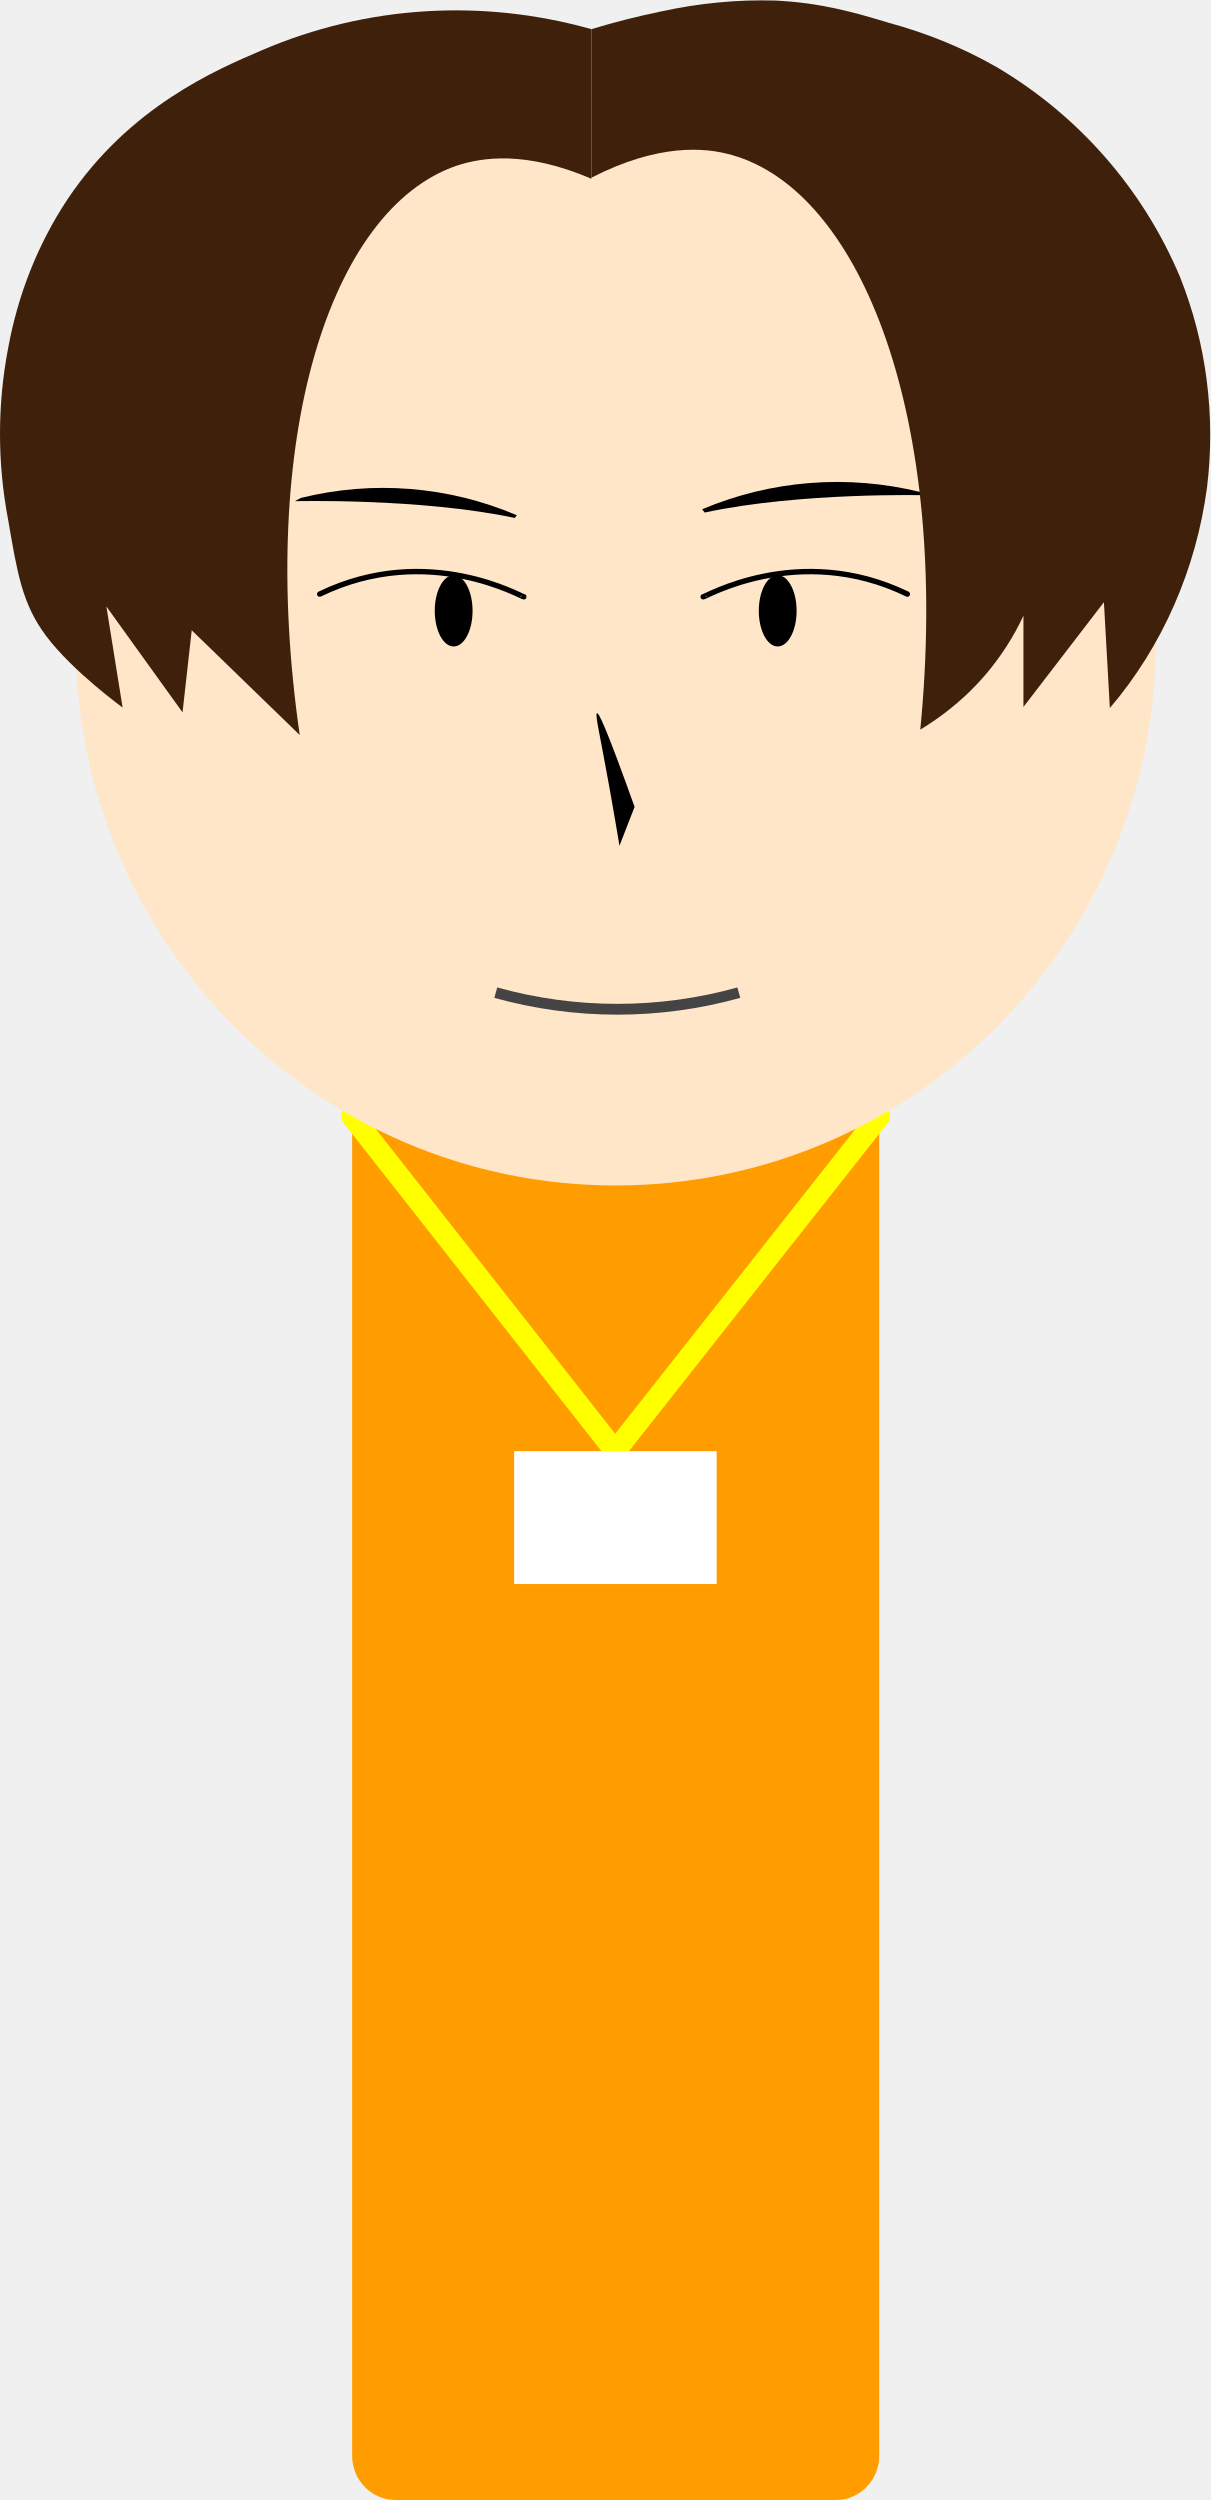
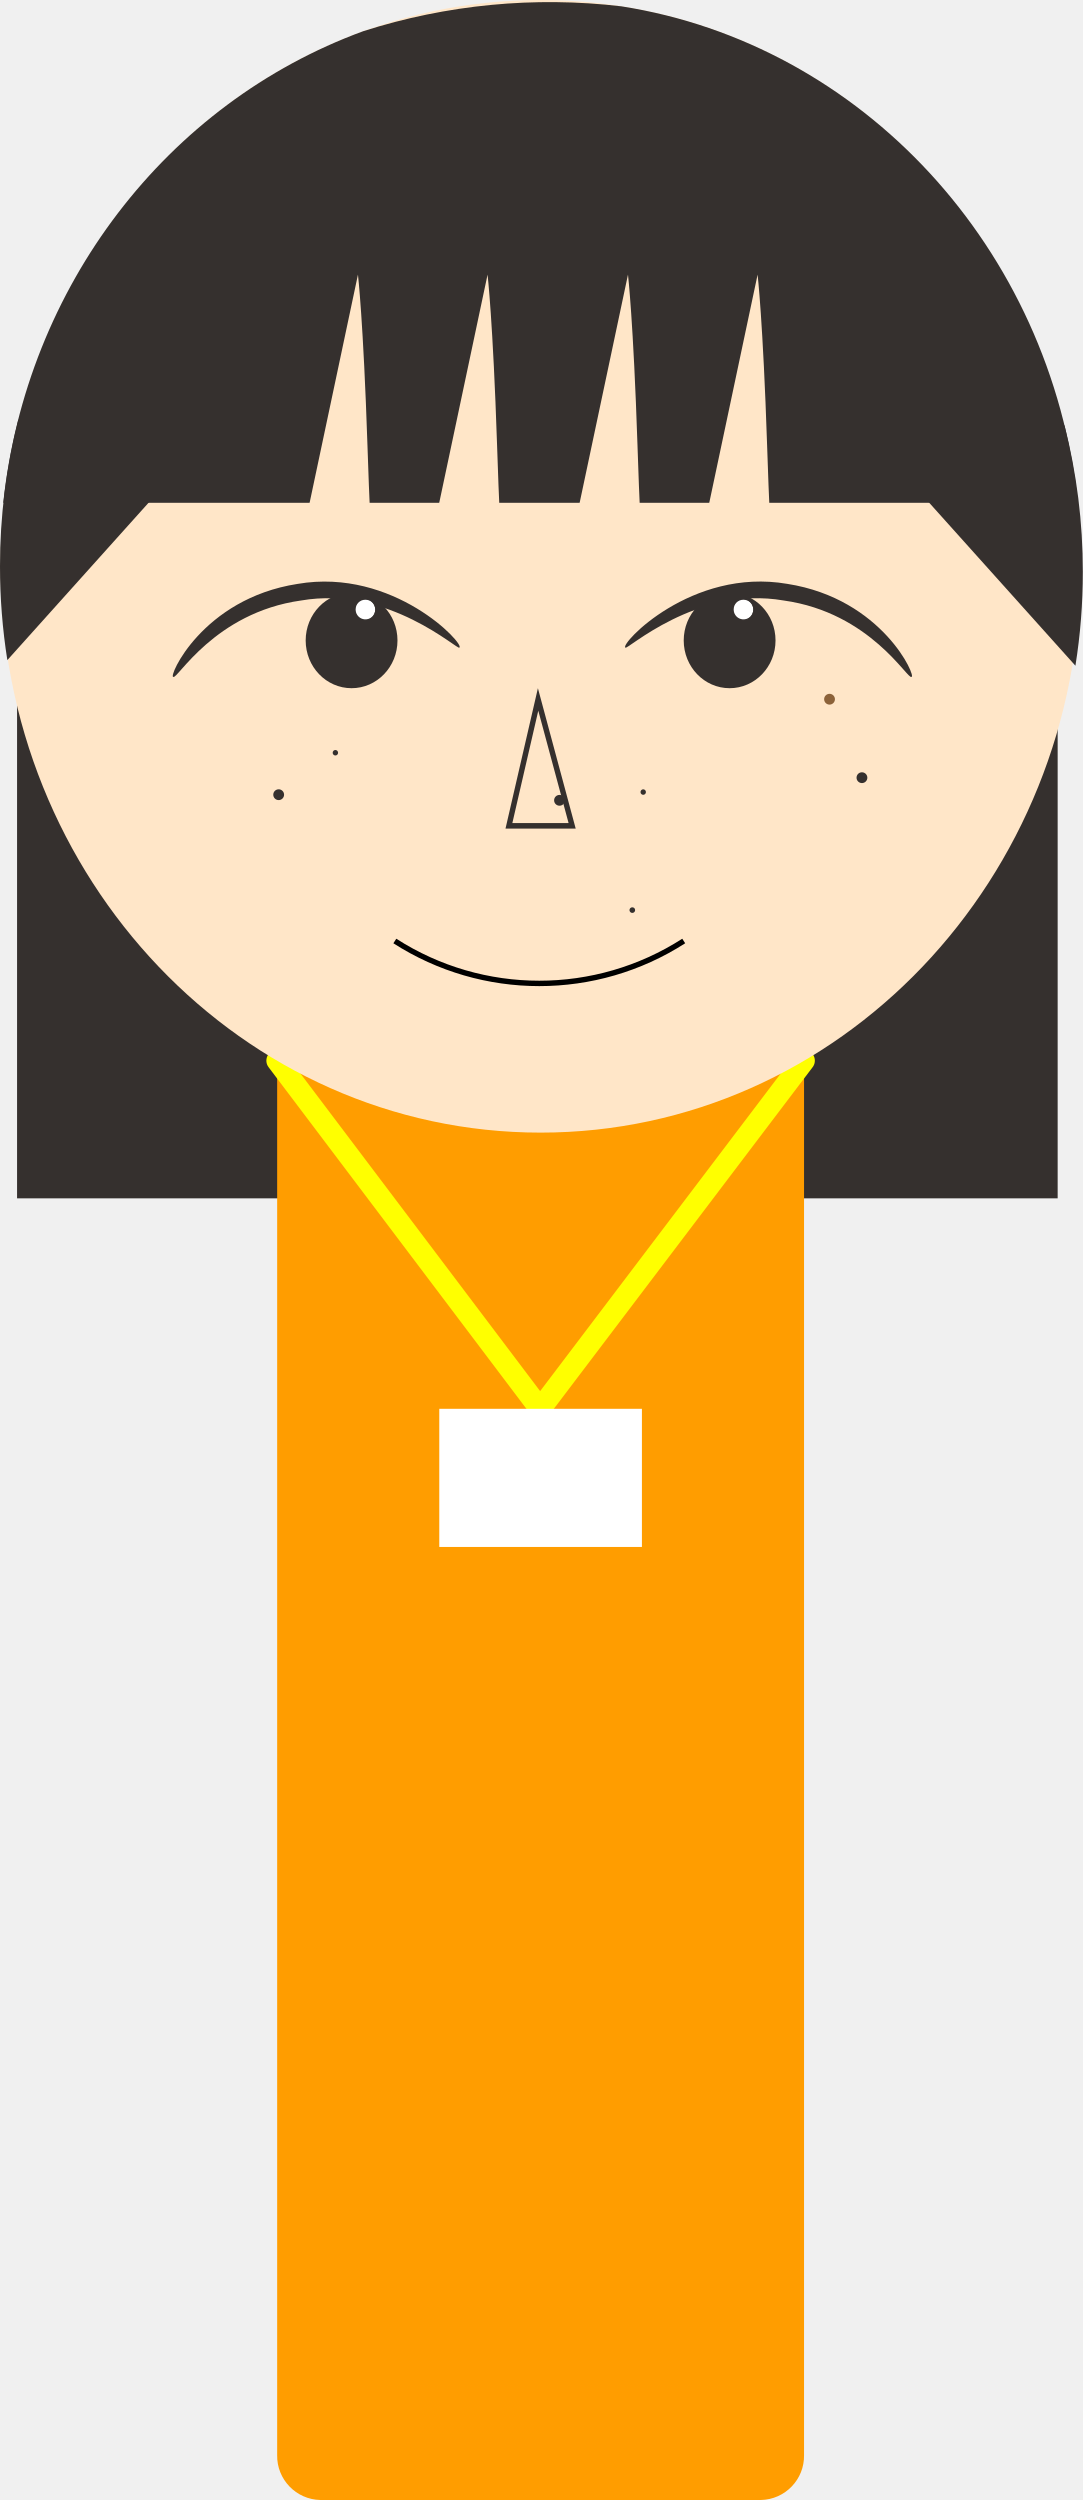
- <svg xmlns="http://www.w3.org/2000/svg" version="1.1" id="Layer_1" x="0px" y="0px" viewBox="0 0 224.1 462.9" style="enable-background:new 0 0 224.1 462.9;" xml:space="preserve">
-   <style type="text/css">
- 	.st0{fill:#FF9D00;}
- 	.st1{fill:none;stroke:#FFFF00;stroke-width:4;stroke-linejoin:round;}
- 	.st2{fill:#FFFFFF;}
- 	.st3{fill:#FFE6C8;}
- 	.st4{fill:none;stroke:#000000;stroke-linecap:round;stroke-miterlimit:10;}
- 	.st5{fill:none;stroke:#444444;stroke-width:2;stroke-miterlimit:10;}
- 	.st6{fill:#3F210B;}
- </style>
-   <path class="st0" d="M73.2,126.1h81.6c4.4,0,8,3.7,8,8.2v320.4c0,4.5-3.6,8.2-8,8.2H73.2c-4.4,0-8-3.7-8-8.2V134.3  C65.2,129.8,68.8,126.1,73.2,126.1z" />
-   <polygon class="st1" points="65.2,206.7 113.9,268.7 162.8,206.7 " />
-   <rect x="95.2" y="268.7" class="st2" width="37.5" height="24.6" />
-   <ellipse class="st3" cx="114" cy="118.7" rx="100" ry="100.8" />
-   <path d="M130,94.3c12.8-5.4,26.9-6.5,40.4-3.2l1.1,0.6c0,0-23.4-0.6-41,3.2L130,94.3z" />
-   <path d="M95.7,95.4C83,90,69,88.9,55.7,92.2l-1.1,0.6c0,0,23.2-0.6,40.7,3.1L95.7,95.4z" />
-   <path class="st4" d="M130.2,110.5c0,0.3,17.6-10.3,37.8-0.5" />
-   <path class="st4" d="M97,110.5c0,0.3-17.6-10.3-37.8-0.5" />
-   <ellipse cx="84" cy="113.1" rx="3.5" ry="6.6" />
-   <ellipse cx="144" cy="113.1" rx="3.5" ry="6.6" />
-   <path d="M114.7,156.6c-0.4-2.6-1.1-6.4-1.9-11c-1.7-9.5-2.6-13.1-2.3-13.5c0.3-0.4,1.7,2.5,7,17.3" />
-   <path class="st5" d="M91.8,183.8c14.7,4.1,30.3,4.1,45,0" />
-   <path class="st3" d="M9.5,148.4" />
-   <path class="st6" d="M109.5,5.4c4.3-1.3,8.6-2.4,13-3.3c6.9-1.5,13.9-2.2,21-2c8.5,0.4,14.7,2.2,21,4.1c7,1.9,13.7,4.6,20,8.2  c15.1,8.9,27.1,22.5,34,38.9c4.9,12.3,6.6,25.7,5,38.9c-2,15.1-8.2,29.4-18,40.9l-1.1-19.6l-14.9,19.4v-16.9  c-1.8,3.9-4.2,7.6-7,10.9c-1.2,1.4-2.3,2.5-3,3.2c-2.8,2.7-5.8,5-9.1,7C176,78,159.7,35.5,135.5,28.7c-4.9-1.4-13.5-2.2-26,4.2" />
-   <path class="st6" d="M109.5,5.4C89.3-0.3,67.8,1,48.5,9.3c-8.4,3.6-24.5,10.4-36,27.6C7,45.2,3.3,54.6,1.5,64.5  c-2,10.5-2,21.2,0,31.7c1.7,9.9,2.6,15.6,7,21.5c5,6.7,14.6,13.6,14.2,13.3l0,0l-3-18.7l14.1,19.6c0.6-5.1,1.1-10.1,1.7-15.2  l20,19.4c-8-55.2,5.7-97.4,29-105.4c4.8-1.6,12.9-2.8,25,2.4" />
+ <svg xmlns="http://www.w3.org/2000/svg" viewBox="0 0 200.5 462.91">
+   <defs>
+     <style>.cls-1{fill:#35302e;}.cls-2{fill:#ff9d00;}.cls-3,.cls-6{fill:none;}.cls-3{stroke:#ff0;stroke-linejoin:round;stroke-width:4px;}.cls-4{fill:#fff;}.cls-5{fill:#ffe6c8;}.cls-6{stroke:#000;stroke-miterlimit:10;}.cls-7{fill:#8c6239;}</style>
+   </defs>
+   <g id="Layer_2" data-name="Layer 2">
+     <g id="Layer_1-2" data-name="Layer 1">
+       <rect class="cls-1" x="3.16" y="78.67" width="192.68" height="143.22" />
+       <path class="cls-2" d="M59.32,112.53h81.56a8.17,8.17,0,0,1,8,8.33V454.59a8.17,8.17,0,0,1-8,8.32H59.32a8.17,8.17,0,0,1-8-8.32V120.86A8.17,8.17,0,0,1,59.32,112.53Z" />
+       <polygon class="cls-3" points="51.32 196.39 100.01 260.9 148.88 196.39 51.32 196.39" />
+       <rect class="cls-4" x="81.34" y="260.86" width="37.52" height="25.58" />
+       <ellipse class="cls-5" cx="100.1" cy="104.86" rx="100" ry="104.86" />
+       <path class="cls-1" d="M199.6,93.1c-5-47.21-40-84.95-84.55-91.93a113.25,113.25,0,0,0-47.77,4.6C30.78,19.15,4.86,53.09.6,93.1Z" />
+       <path class="cls-5" d="M143.08,100.92l-13.48.34,10.68-50.41s1,8.64,1.76,31.6S143.08,100.92,143.08,100.92Z" />
+       <path class="cls-5" d="M119.08,100.92l-13.48.34,10.68-50.41s1,8.64,1.76,31.6S119.08,100.92,119.08,100.92Z" />
+       <path class="cls-5" d="M93.08,100.92l-13.48.34L90.28,50.85s1,8.64,1.76,31.6S93.08,100.92,93.08,100.92Z" />
+       <path class="cls-5" d="M69.08,100.92l-13.48.34L66.28,50.85s1,8.64,1.76,31.6S69.08,100.92,69.08,100.92Z" />
+       <path class="cls-1" d="M85.06,119.91c-.12.68-13.15-11.53-29.31-8.72-16.09,2.25-23,14.78-23.66,14.14-1,.14,5.3-14.46,23-17.21C72.9,105.05,86.16,119.33,85.06,119.91Z" />
+       <path class="cls-1" d="M115.8,119.91c.12.68,13.15-11.53,29.31-8.72,16.09,2.25,23,14.78,23.66,14.14,1,.14-5.3-14.46-23-17.22C128,105.05,114.7,119.33,115.8,119.91Z" />
+       <path class="cls-6" d="M73.11,174.24a49.47,49.47,0,0,0,53.49,0" />
+       <ellipse class="cls-1" cx="65.1" cy="118.59" rx="8.5" ry="8.84" />
+       <ellipse class="cls-1" cx="135.1" cy="118.59" rx="8.5" ry="8.84" />
+       <polygon class="cls-5" points="94.23 152.92 99.64 129.5 105.94 152.92 94.23 152.92" />
+       <path class="cls-1" d="M99.67,131.59l5.61,20.81H94.87l4.8-20.81m-.07-4.16-6,26h13Z" />
+       <ellipse class="cls-4" cx="67.6" cy="112.87" rx="1.87" ry="1.95" />
+       <path class="cls-1" d="M67.6,111.05a1.82,1.82,0,1,1-1.75,1.82,1.78,1.78,0,0,1,1.75-1.82m0-.26a2.08,2.08,0,1,0,2,2.08A2,2,0,0,0,67.6,110.79Z" />
+       <ellipse class="cls-4" cx="137.6" cy="112.87" rx="1.87" ry="1.95" />
+       <path class="cls-1" d="M137.6,111.05a1.82,1.82,0,1,1-1.75,1.82,1.78,1.78,0,0,1,1.75-1.82m0-.26a2.08,2.08,0,1,0,2,2.08A2,2,0,0,0,137.6,110.79Z" />
+       <ellipse class="cls-5" cx="159.6" cy="144.07" rx="0.5" ry="0.52" />
+       <path class="cls-1" d="M159.6,143a1,1,0,1,0,1,1A1,1,0,0,0,159.6,143Z" />
+       <ellipse class="cls-5" cx="119.1" cy="146.67" rx="0.5" ry="0.52" />
+       <path class="cls-1" d="M119.1,146.15a.51.51,0,0,0-.5.52.5.5,0,1,0,1,0A.51.51,0,0,0,119.1,146.15Z" />
+       <ellipse class="cls-5" cx="51.6" cy="147.19" rx="0.5" ry="0.52" />
+       <path class="cls-1" d="M51.6,146.15a1,1,0,1,0,1,1A1,1,0,0,0,51.6,146.15Z" />
+       <ellipse class="cls-5" cx="117.1" cy="168.52" rx="0.5" ry="0.52" />
+       <path class="cls-1" d="M117.1,168a.52.52,0,1,0,.5.52A.51.51,0,0,0,117.1,168Z" />
+       <ellipse class="cls-5" cx="153.6" cy="129.51" rx="0.5" ry="0.52" />
+       <path class="cls-7" d="M153.6,128.47a1,1,0,1,0,1,1A1,1,0,0,0,153.6,128.47Z" />
+       <ellipse class="cls-5" cx="62.1" cy="139.39" rx="0.5" ry="0.52" />
+       <path class="cls-1" d="M62.1,138.87a.51.51,0,0,0-.5.52.5.5,0,1,0,1,0A.51.51,0,0,0,62.1,138.87Z" />
+       <ellipse class="cls-5" cx="103.6" cy="148.24" rx="0.5" ry="0.52" />
+       <path class="cls-1" d="M103.6,147.19a1,1,0,1,0,1,1.05A1,1,0,0,0,103.6,147.19Z" />
+       <path class="cls-1" d="M0,104.86a111,111,0,0,0,1.36,17.37L41.5,77.5l-38.11.22A109.28,109.28,0,0,0,0,104.86Z" />
+       <path class="cls-1" d="M200.5,105.9a109.76,109.76,0,0,1-1.37,17.37L159,78.54l38.11.22A109.28,109.28,0,0,1,200.5,105.9Z" />
+     </g>
+   </g>
</svg>
